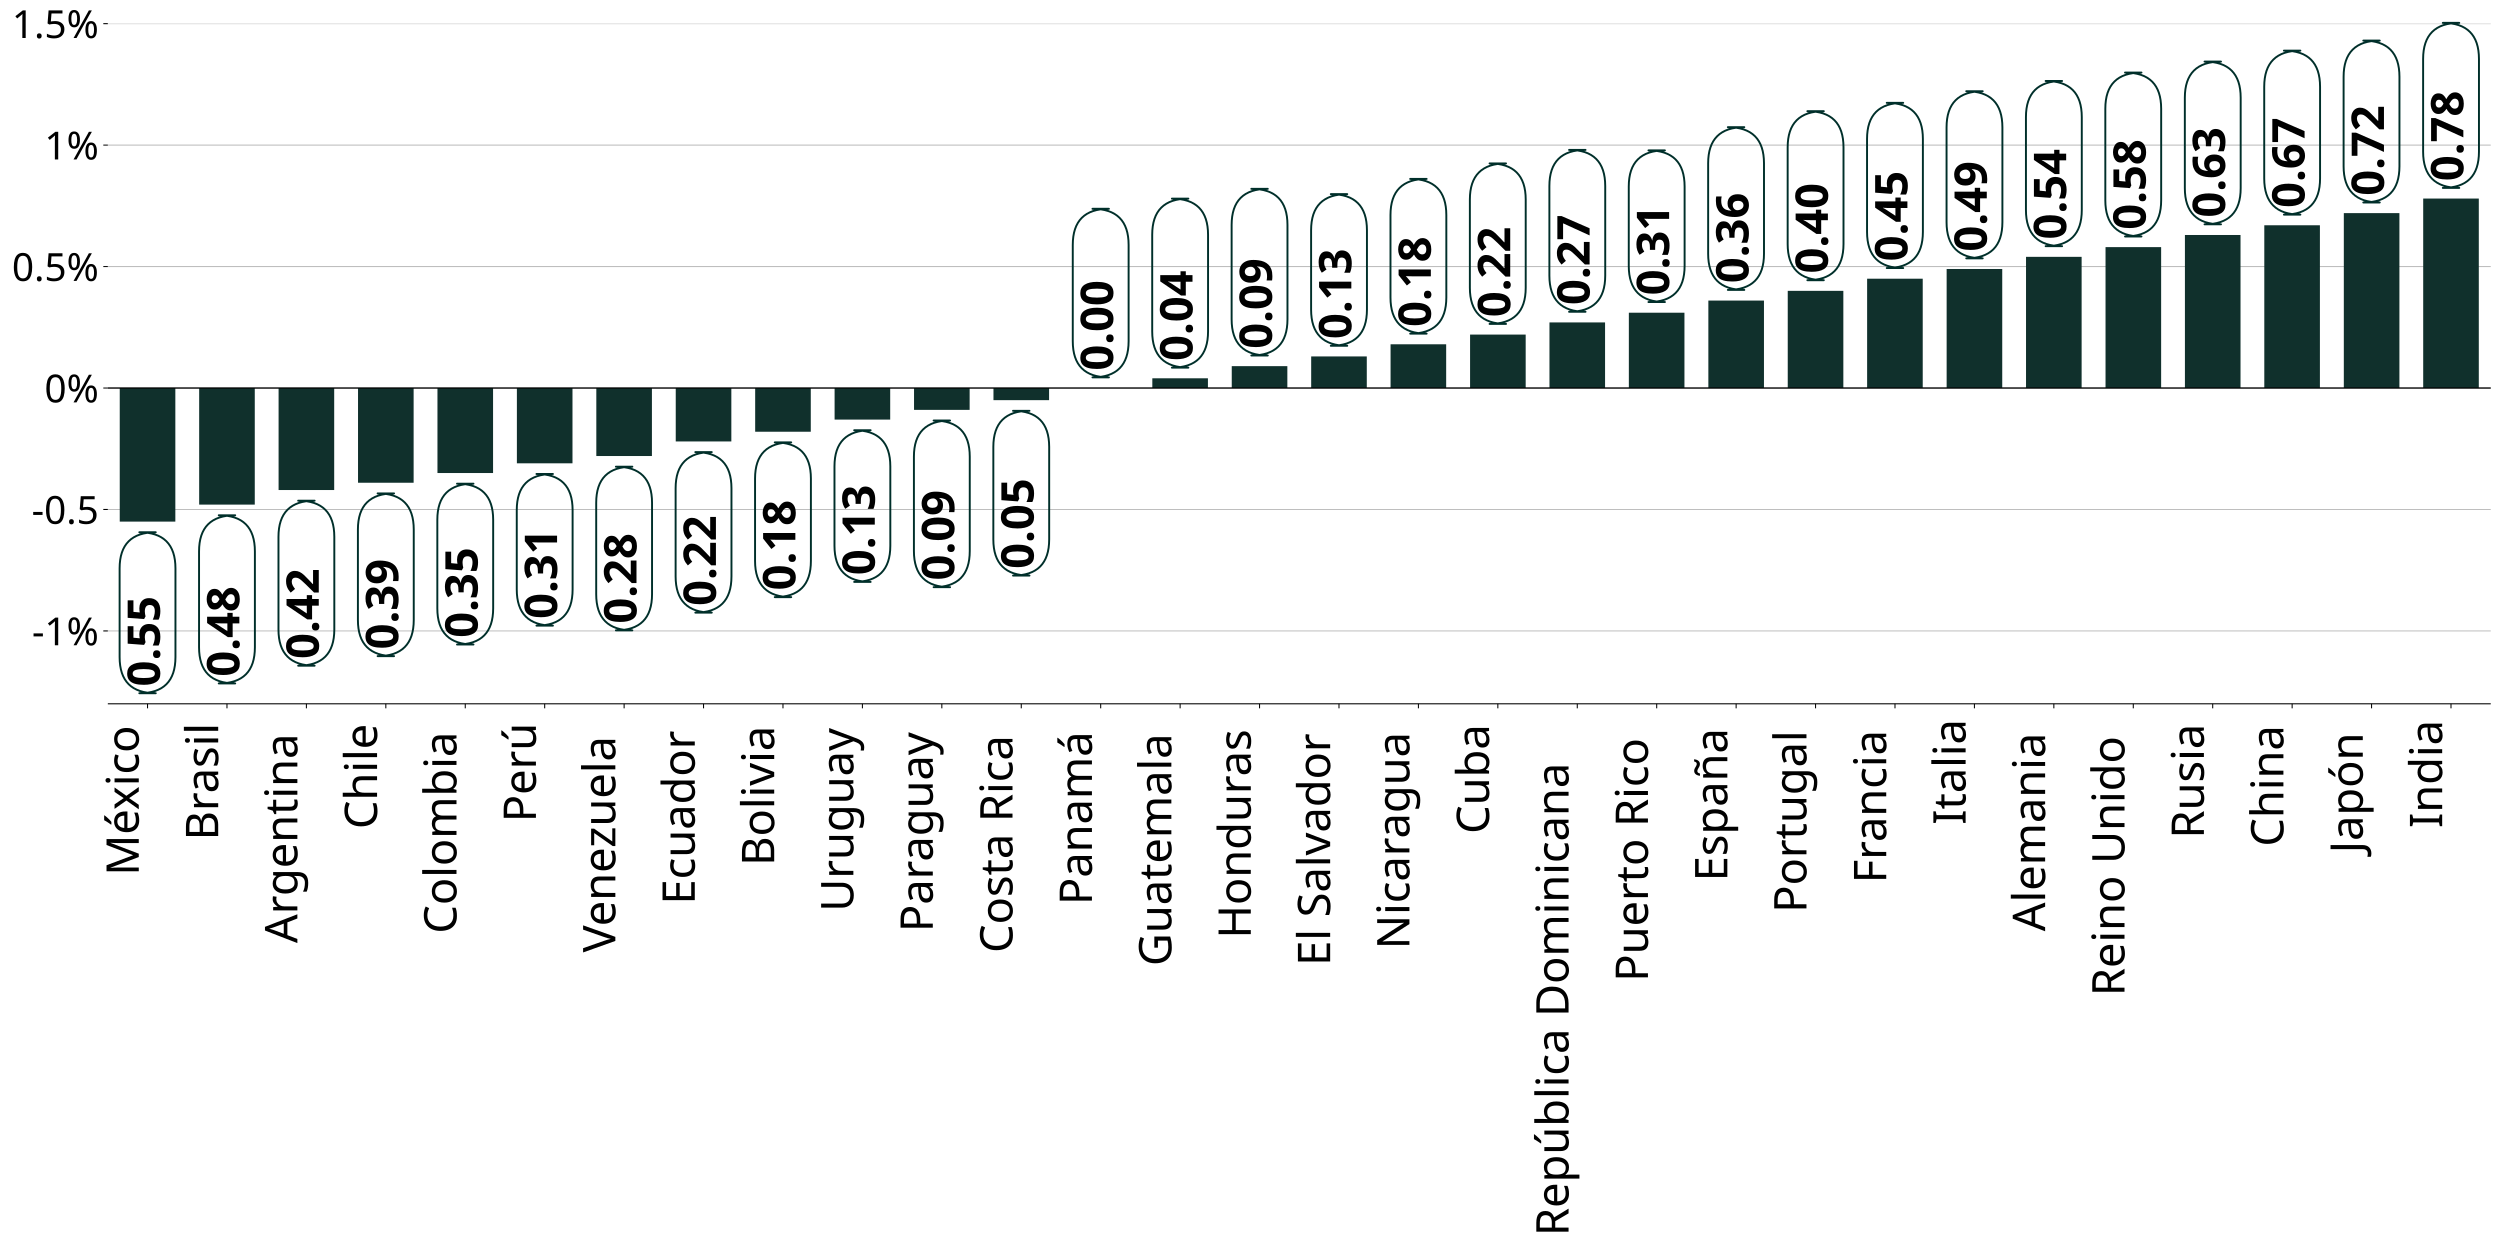
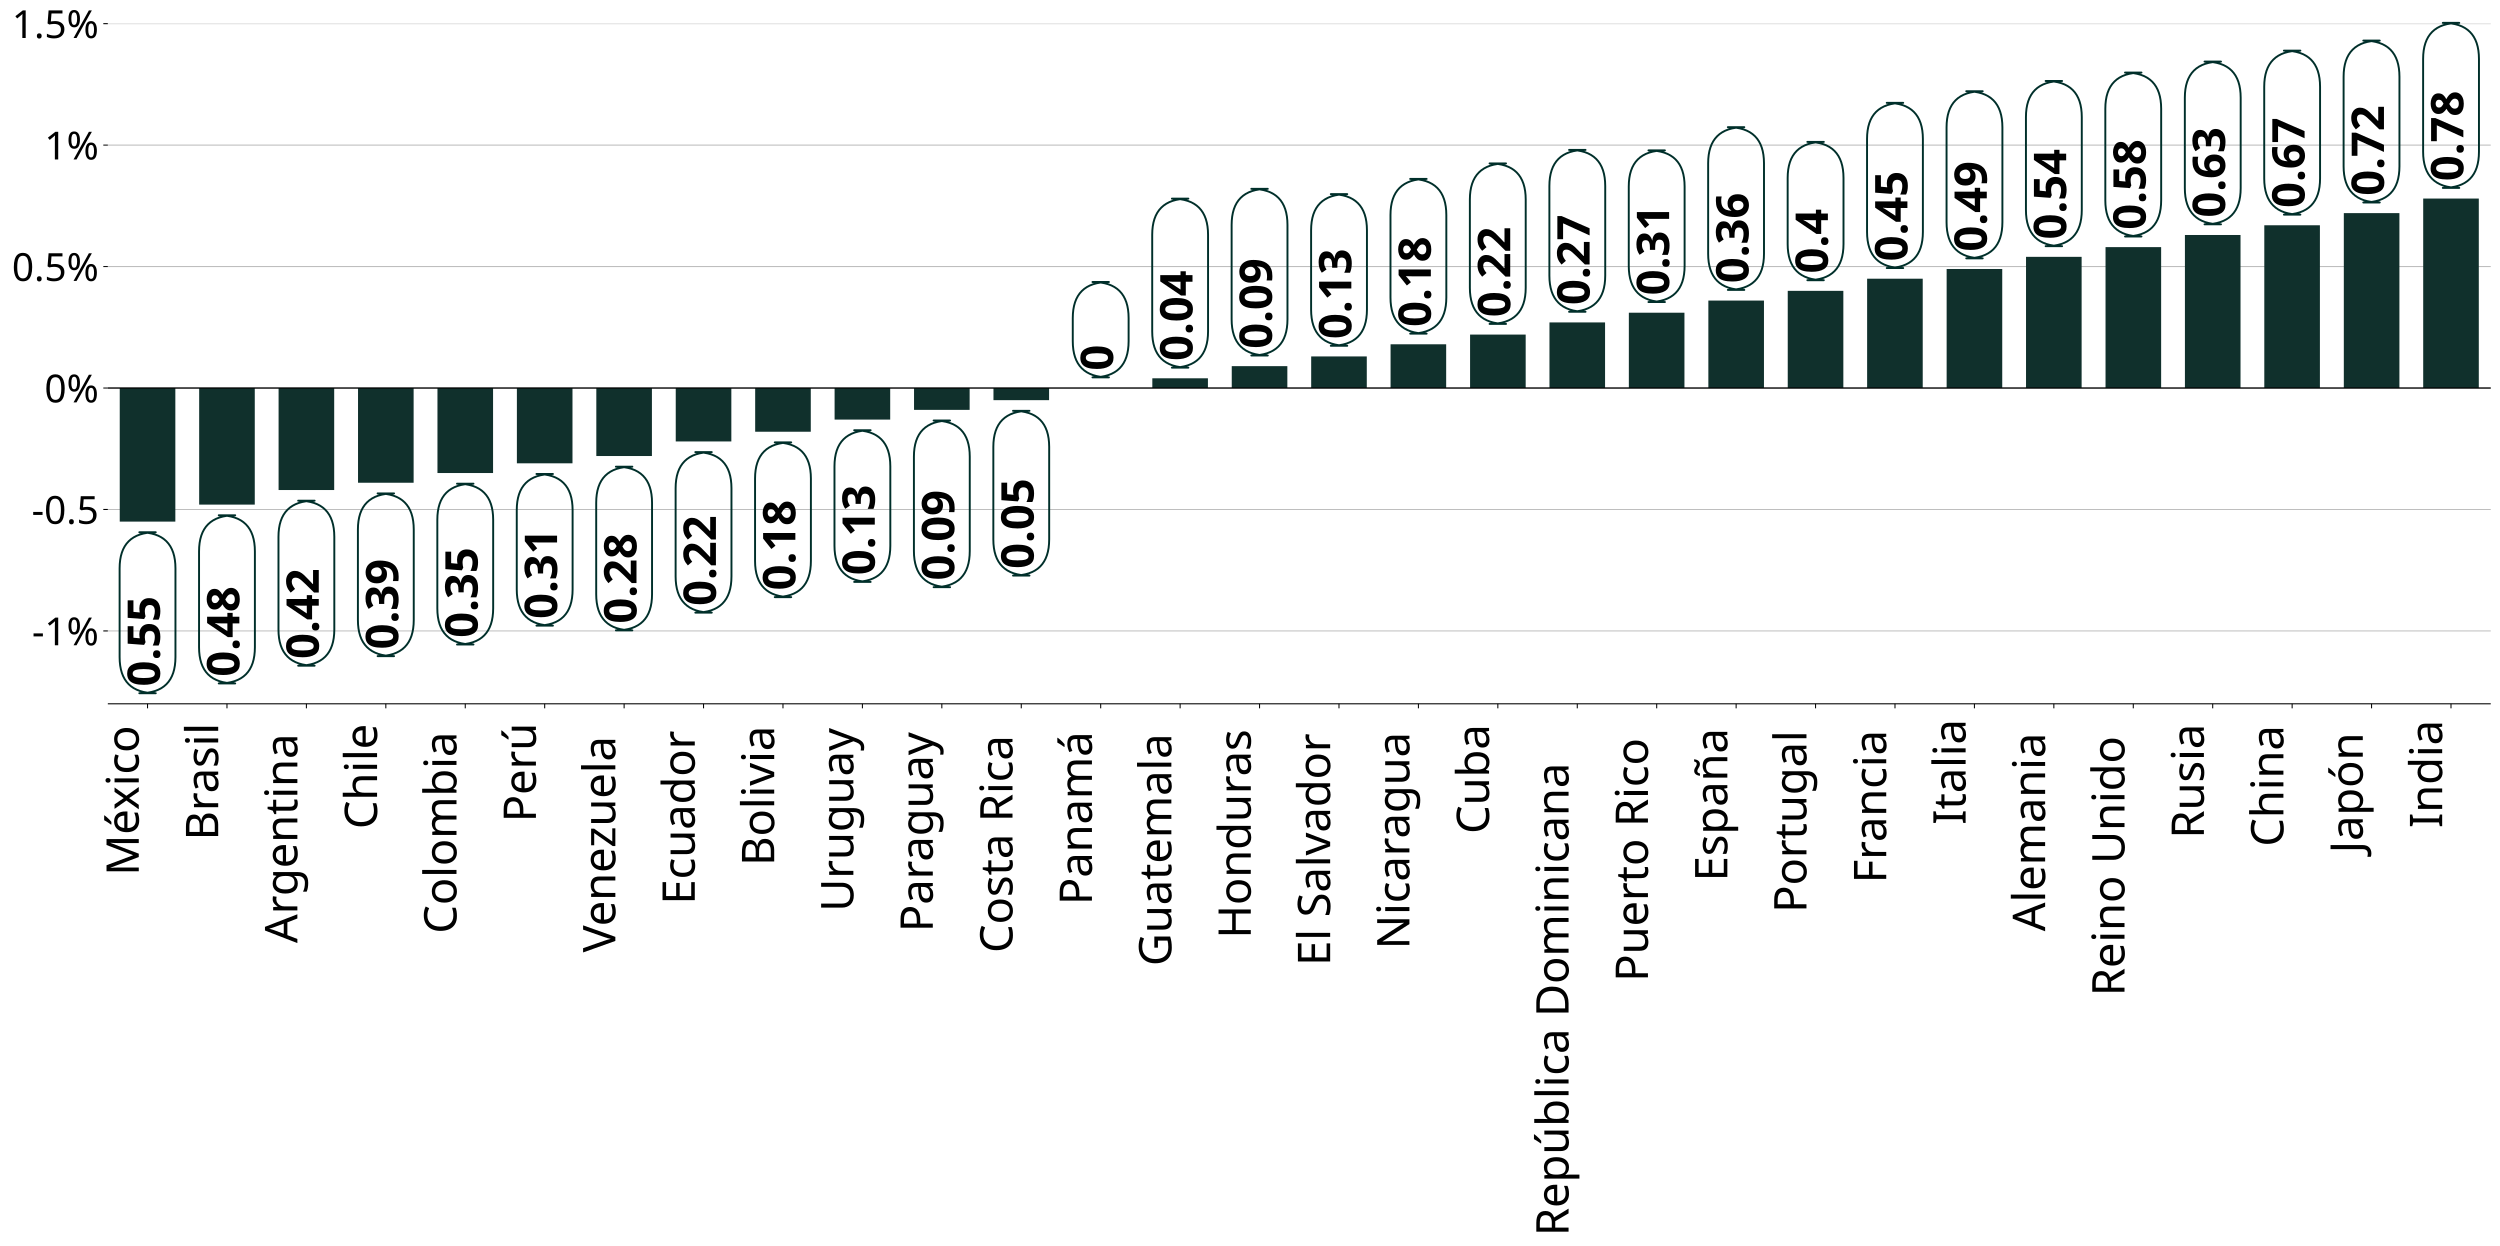
<svg xmlns="http://www.w3.org/2000/svg" xmlns:xlink="http://www.w3.org/1999/xlink" width="1936.8pt" height="964.78pt" version="1.1" viewBox="0 0 1936.8 964.78">
  <defs>
    <style type="text/css">*{stroke-linejoin: round; stroke-linecap: butt}</style>
  </defs>
  <path d="m0 964.78h1936.8v-964.78h-1936.8v964.78z" opacity="0" />
  <path d="m83.533 545.24h1846.1v-526.91h-1846.1v526.91z" opacity="0" />
  <defs>
    <path id="b" d="m0 0v3.5" stroke="#000" stroke-width=".8" />
  </defs>
  <use x="114.301" y="545.24" stroke="#000000" stroke-width=".8" xlink:href="#b" />
  <text transform="translate(107.51 678.38) rotate(-90)" font-family="'Montserrat'" font-size="35px" font-weight="500">México</text>
  <use x="175.836" y="545.24" stroke="#000000" stroke-width=".8" xlink:href="#b" />
  <text transform="translate(169.04 651.08) rotate(-90)" font-family="'Montserrat'" font-size="35px" font-weight="500">Brasil</text>
  <use x="237.372" y="545.24" stroke="#000000" stroke-width=".8" xlink:href="#b" />
  <text transform="translate(230.37 730.64) rotate(-90)" font-family="'Montserrat'" font-size="35px" font-weight="500">Argentina</text>
  <use x="298.908" y="545.24" stroke="#000000" stroke-width=".8" xlink:href="#b" />
  <text transform="translate(292.12 642.33) rotate(-90)" font-family="'Montserrat'" font-size="35px" font-weight="500">Chile</text>
  <use x="360.443" y="545.24" stroke="#000000" stroke-width=".8" xlink:href="#b" />
  <text transform="translate(353.65 723.32) rotate(-90)" font-family="'Montserrat'" font-size="35px" font-weight="500">Colombia</text>
  <use x="421.979" y="545.24" stroke="#000000" stroke-width=".8" xlink:href="#b" />
  <text transform="translate(415.19 636.98) rotate(-90)" font-family="'Montserrat'" font-size="35px" font-weight="500">Perú</text>
  <use x="483.515" y="545.24" stroke="#000000" stroke-width=".8" xlink:href="#b" />
  <text transform="translate(476.72 737.88) rotate(-90)" font-family="'Montserrat'" font-size="35px" font-weight="500">Venezuela</text>
  <use x="545.05" y="545.24" stroke="#000000" stroke-width=".8" xlink:href="#b" />
  <text transform="translate(538.26 700.74) rotate(-90)" font-family="'Montserrat'" font-size="35px" font-weight="500">Ecuador</text>
  <use x="606.586" y="545.24" stroke="#000000" stroke-width=".8" xlink:href="#b" />
  <text transform="translate(599.79 670.76) rotate(-90)" font-family="'Montserrat'" font-size="35px" font-weight="500">Bolivia</text>
  <use x="668.122" y="545.24" stroke="#000000" stroke-width=".8" xlink:href="#b" />
  <text transform="translate(661.12 706.31) rotate(-90)" font-family="'Montserrat'" font-size="35px" font-weight="500">Uruguay</text>
  <use x="729.657" y="545.24" stroke="#000000" stroke-width=".8" xlink:href="#b" />
  <text transform="translate(722.66 722.06) rotate(-90)" font-family="'Montserrat'" font-size="35px" font-weight="500">Paraguay</text>
  <use x="791.193" y="545.24" stroke="#000000" stroke-width=".8" xlink:href="#b" />
  <text transform="translate(784.4 738.27) rotate(-90)" font-family="'Montserrat'" font-size="35px" font-weight="500">Costa Rica</text>
  <use x="852.729" y="545.24" stroke="#000000" stroke-width=".8" xlink:href="#b" />
  <text transform="translate(845.94 701.13) rotate(-90)" font-family="'Montserrat'" font-size="35px" font-weight="500">Panamá</text>
  <use x="914.264" y="545.24" stroke="#000000" stroke-width=".8" xlink:href="#b" />
  <text transform="translate(907.47 748.42) rotate(-90)" font-family="'Montserrat'" font-size="35px" font-weight="500">Guatemala</text>
  <use x="975.8" y="545.24" stroke="#000000" stroke-width=".8" xlink:href="#b" />
  <text transform="translate(969.01 727.1) rotate(-90)" font-family="'Montserrat'" font-size="35px" font-weight="500">Honduras</text>
  <use x="1037.336" y="545.24" stroke="#000000" stroke-width=".8" xlink:href="#b" />
  <text transform="translate(1030.5 748.25) rotate(-90)" font-family="'Montserrat'" font-size="35px" font-weight="500">El Salvador</text>
  <use x="1098.871" y="545.24" stroke="#000000" stroke-width=".8" xlink:href="#b" />
  <text transform="translate(1091.9 735.39) rotate(-90)" font-family="'Montserrat'" font-size="35px" font-weight="500">Nicaragua</text>
  <use x="1160.407" y="545.24" stroke="#000000" stroke-width=".8" xlink:href="#b" />
  <text transform="translate(1153.6 646.04) rotate(-90)" font-family="'Montserrat'" font-size="35px" font-weight="500">Cuba</text>
  <use x="1221.943" y="545.24" stroke="#000000" stroke-width=".8" xlink:href="#b" />
  <text transform="translate(1215.2 957.58) rotate(-90)" font-family="'Montserrat'" font-size="35px" font-weight="500">República Dominicana</text>
  <use x="1283.478" y="545.24" stroke="#000000" stroke-width=".8" xlink:href="#b" />
  <text transform="translate(1276.7 760.53) rotate(-90)" font-family="'Montserrat'" font-size="35px" font-weight="500">Puerto Rico</text>
  <use x="1345.014" y="545.24" stroke="#000000" stroke-width=".8" xlink:href="#b" />
  <text transform="translate(1338.2 682.78) rotate(-90)" font-family="'Montserrat'" font-size="35px" font-weight="500">España</text>
  <use x="1406.55" y="545.24" stroke="#000000" stroke-width=".8" xlink:href="#b" />
  <text transform="translate(1399.5 707.12) rotate(-90)" font-family="'Montserrat'" font-size="35px" font-weight="500">Portugal</text>
  <use x="1468.085" y="545.24" stroke="#000000" stroke-width=".8" xlink:href="#b" />
  <text transform="translate(1461.3 684.26) rotate(-90)" font-family="'Montserrat'" font-size="35px" font-weight="500">Francia</text>
  <use x="1529.621" y="545.24" stroke="#000000" stroke-width=".8" xlink:href="#b" />
  <text transform="translate(1522.8 638.97) rotate(-90)" font-family="'Montserrat'" font-size="35px" font-weight="500">Italia</text>
  <use x="1591.157" y="545.24" stroke="#000000" stroke-width=".8" xlink:href="#b" />
  <text transform="translate(1584.4 721.5) rotate(-90)" font-family="'Montserrat'" font-size="35px" font-weight="500">Alemania</text>
  <use x="1652.692" y="545.24" stroke="#000000" stroke-width=".8" xlink:href="#b" />
  <text transform="translate(1645.9 771.73) rotate(-90)" font-family="'Montserrat'" font-size="35px" font-weight="500">Reino Unido</text>
  <use x="1714.228" y="545.24" stroke="#000000" stroke-width=".8" xlink:href="#b" />
  <text transform="translate(1707.4 649.61) rotate(-90)" font-family="'Montserrat'" font-size="35px" font-weight="500">Rusia</text>
  <use x="1775.764" y="545.24" stroke="#000000" stroke-width=".8" xlink:href="#b" />
  <text transform="translate(1769 655.91) rotate(-90)" font-family="'Montserrat'" font-size="35px" font-weight="500">China</text>
  <use x="1837.299" y="545.24" stroke="#000000" stroke-width=".8" xlink:href="#b" />
  <text transform="translate(1830.5 661.05) rotate(-90)" font-family="'Montserrat'" font-size="35px" font-weight="500">Japón</text>
  <use x="1898.835" y="545.24" stroke="#000000" stroke-width=".8" xlink:href="#b" />
  <text transform="translate(1892 641.49) rotate(-90)" font-family="'Montserrat'" font-size="35px" font-weight="500">India</text>
  <path d="m83.533 488.79h1846.1" clip-path="url(#a)" fill="none" stroke="#b9b9b9" stroke-linecap="square" stroke-width=".75" />
  <defs>
    <path id="c" d="m0 0h-3.5" stroke="#000" stroke-width=".8" />
  </defs>
  <use x="83.533" y="488.786" stroke="#000000" stroke-width=".8" xlink:href="#c" />
  <text transform="rotate(-0 76.533 499.92)" x="76.533" y="499.916" font-family="'Montserrat'" font-size="30px" font-weight="500" text-anchor="end">-1%</text>
  <path d="m83.533 394.69h1846.1" clip-path="url(#a)" fill="none" stroke="#b9b9b9" stroke-linecap="square" stroke-width=".75" />
  <use x="83.533" y="394.695" stroke="#000000" stroke-width=".8" xlink:href="#c" />
  <text transform="rotate(-0 76.533 405.83)" x="76.533" y="405.825" font-family="'Montserrat'" font-size="30px" font-weight="500" text-anchor="end">-0.5</text>
  <path d="m83.533 300.6h1846.1" clip-path="url(#a)" fill="none" stroke="#b9b9b9" stroke-linecap="square" stroke-width=".75" />
  <use x="83.533" y="300.604" stroke="#000000" stroke-width=".8" xlink:href="#c" />
  <text transform="rotate(-0 76.533 311.73)" x="76.533" y="311.734" font-family="'Montserrat'" font-size="30px" font-weight="500" text-anchor="end">0%</text>
  <path d="m83.533 206.51h1846.1" clip-path="url(#a)" fill="none" stroke="#b9b9b9" stroke-linecap="square" stroke-width=".75" />
  <use x="83.533" y="206.513" stroke="#000000" stroke-width=".8" xlink:href="#c" />
  <text transform="rotate(-0 76.533 217.64)" x="76.533" y="217.643" font-family="'Montserrat'" font-size="30px" font-weight="500" text-anchor="end">0.5%</text>
  <path d="m83.533 112.42h1846.1" clip-path="url(#a)" fill="none" stroke="#b9b9b9" stroke-linecap="square" stroke-width=".75" />
  <use x="83.533" y="112.422" stroke="#000000" stroke-width=".8" xlink:href="#c" />
  <text transform="rotate(-0 76.533 123.55)" x="76.533" y="123.552" font-family="'Montserrat'" font-size="30px" font-weight="500" text-anchor="end">1%</text>
  <path d="m83.533 18.33h1846.1" clip-path="url(#a)" fill="none" stroke="#b9b9b9" stroke-linecap="square" stroke-width=".75" />
  <use x="83.533" y="18.33" stroke="#000000" stroke-width=".8" xlink:href="#c" />
  <text transform="rotate(-0 76.533 29.461)" x="76.533" y="29.461" font-family="'Montserrat'" font-size="30px" font-weight="500" text-anchor="end">1.5%</text>
  <path d="m92.763 300.6h43.075v103.5h-43.075z" clip-path="url(#a)" fill="#10302c" />
  <path d="m154.3 300.6h43.075v90.327h-43.075z" clip-path="url(#a)" fill="#10302c" />
  <path d="m215.83 300.6h43.075v79.036h-43.075z" clip-path="url(#a)" fill="#10302c" />
  <path d="m277.37 300.6h43.075v73.391h-43.075z" clip-path="url(#a)" fill="#10302c" />
  <path d="m338.91 300.6h43.075v65.864h-43.075z" clip-path="url(#a)" fill="#10302c" />
  <path d="m400.44 300.6h43.075v58.336h-43.075z" clip-path="url(#a)" fill="#10302c" />
  <path d="m461.98 300.6h43.075v52.691h-43.075z" clip-path="url(#a)" fill="#10302c" />
  <path d="m523.51 300.6h43.075v41.4h-43.075z" clip-path="url(#a)" fill="#10302c" />
  <path d="m585.05 300.6h43.075v33.873h-43.075z" clip-path="url(#a)" fill="#10302c" />
  <path d="m646.58 300.6h43.075v24.464h-43.075z" clip-path="url(#a)" fill="#10302c" />
  <path d="m708.12 300.6h43.075v16.936h-43.075z" clip-path="url(#a)" fill="#10302c" />
  <path d="m769.66 300.6h43.075v9.409h-43.075z" clip-path="url(#a)" fill="#10302c" />
  <path d="m892.73 300.6h43.075v-7.527h-43.075z" clip-path="url(#a)" fill="#10302c" />
  <path d="m954.26 300.6h43.075v-16.936h-43.075z" clip-path="url(#a)" fill="#10302c" />
  <path d="m1015.8 300.6h43.075v-24.464h-43.075z" clip-path="url(#a)" fill="#10302c" />
  <path d="m1077.3 300.6h43.075v-33.873h-43.075z" clip-path="url(#a)" fill="#10302c" />
  <path d="m1138.9 300.6h43.075v-41.4h-43.075z" clip-path="url(#a)" fill="#10302c" />
  <path d="m1200.4 300.6h43.075v-50.809h-43.075z" clip-path="url(#a)" fill="#10302c" />
  <path d="m1261.9 300.6h43.075v-58.336h-43.075z" clip-path="url(#a)" fill="#10302c" />
  <path d="m1323.5 300.6h43.075v-67.746h-43.075z" clip-path="url(#a)" fill="#10302c" />
  <path d="m1385 300.6h43.075v-75.273h-43.075z" clip-path="url(#a)" fill="#10302c" />
  <path d="m1446.5 300.6h43.075v-84.682h-43.075z" clip-path="url(#a)" fill="#10302c" />
  <path d="m1508.1 300.6h43.075v-92.209h-43.075z" clip-path="url(#a)" fill="#10302c" />
  <path d="m1569.6 300.6h43.075v-101.62h-43.075z" clip-path="url(#a)" fill="#10302c" />
  <path d="m1631.2 300.6h43.075v-109.15h-43.075z" clip-path="url(#a)" fill="#10302c" />
  <path d="m1692.7 300.6h43.075v-118.55h-43.075z" clip-path="url(#a)" fill="#10302c" />
  <path d="m1754.2 300.6h43.075v-126.08h-43.075z" clip-path="url(#a)" fill="#10302c" />
  <path d="m1815.8 300.6h43.075v-135.49h-43.075z" clip-path="url(#a)" fill="#10302c" />
  <path d="m1877.3 300.6h43.075v-146.78h-43.075z" clip-path="url(#a)" fill="#10302c" />
  <path d="m83.533 300.6h1846.1" clip-path="url(#a)" fill="none" stroke="#000" stroke-linecap="square" />
  <path d="m83.533 545.24h1846.1" fill="none" stroke="#000" stroke-linecap="square" stroke-width=".8" />
  <path d="m135.93 509.06v-68.704q0-28-28-28h12.737q-28 0-28 28v68.704q0 28 28 28h-12.737q28 0 28-28z" fill="none" stroke="#002f2a" stroke-width="1.5" />
  <text transform="translate(123.89 531.81) rotate(-90)" font-family="'Montserrat'" font-size="35px" font-weight="700">0.55  </text>
  <path d="m197.47 501.46v-74.271q0-28-28-28h12.737q-28 0-28 28v74.271q0 28 28 28h-12.737q28 0 28-28z" fill="none" stroke="#002f2a" stroke-width="1.5" />
  <text transform="translate(185.43 524.21) rotate(-90)" font-family="'Montserrat'" font-size="35px" font-weight="700">0.48  </text>
  <path d="m259 487.72v-71.821q0-28-28-28h12.737q-28 0-28 28v71.821q0 28 28 28h-12.737q28 0 28-28z" fill="none" stroke="#002f2a" stroke-width="1.5" />
  <text transform="translate(246.96 510.47) rotate(-90)" font-family="'Montserrat'" font-size="35px" font-weight="700">0.42  </text>
  <path d="m320.54 480.32v-70.071q0-28-28-28h12.737q-28 0-28 28v70.071q0 28 28 28h-12.737q28 0 28-28z" fill="none" stroke="#002f2a" stroke-width="1.5" />
  <text transform="translate(308.5 503.07) rotate(-90)" font-family="'Montserrat'" font-size="35px" font-weight="700">0.39  </text>
  <path d="m382.07 471.32v-68.6q0-28-28-28h12.737q-28 0-28 28v68.6q0 28 28 28h-12.737q28 0 28-28z" fill="none" stroke="#002f2a" stroke-width="1.5" />
  <text transform="translate(370.03 494.07) rotate(-90)" font-family="'Montserrat'" font-size="35px" font-weight="700">0.35  </text>
  <path d="m443.61 456.69v-61.496q0-28-28-28h12.737q-28 0-28 28v61.496q0 28 28 28h-12.737q28 0 28-28z" fill="none" stroke="#002f2a" stroke-width="1.5" />
  <text transform="translate(431.57 479.44) rotate(-90)" font-family="'Montserrat'" font-size="35px" font-weight="700">0.31  </text>
  <path d="m505.15 460.35v-70.804q0-28-28-28h12.737q-28 0-28 28v70.804q0 28 28 28h-12.737q28 0 28-28z" fill="none" stroke="#002f2a" stroke-width="1.5" />
  <text transform="translate(493.1 483.1) rotate(-90)" font-family="'Montserrat'" font-size="35px" font-weight="700">0.28  </text>
  <path d="m566.68 446.61v-68.354q0-28-28-28h12.737q-28 0-28 28v68.354q0 28 28 28h-12.737q28 0 28-28z" fill="none" stroke="#002f2a" stroke-width="1.5" />
  <text transform="translate(554.64 469.36) rotate(-90)" font-family="'Montserrat'" font-size="35px" font-weight="700">0.22  </text>
  <path d="m628.22 434.61v-63.875q0-28-28-28h12.737q-28 0-28 28v63.875q0 28 28 28h-12.737q28 0 28-28z" fill="none" stroke="#002f2a" stroke-width="1.5" />
  <text transform="translate(616.18 457.36) rotate(-90)" font-family="'Montserrat'" font-size="35px" font-weight="700">0.18  </text>
  <path d="m689.75 422.82v-61.496q0-28-28-28h12.737q-28 0-28 28v61.496q0 28 28 28h-12.737q28 0 28-28z" fill="none" stroke="#002f2a" stroke-width="1.5" />
  <text transform="translate(677.71 445.57) rotate(-90)" font-family="'Montserrat'" font-size="35px" font-weight="700">0.13  </text>
  <path d="m751.29 426.91v-73.117q0-28-28-28h12.737q-28 0-28 28v73.117q0 28 28 28h-12.737q28 0 28-28z" fill="none" stroke="#002f2a" stroke-width="1.5" />
  <text transform="translate(739.25 449.66) rotate(-90)" font-family="'Montserrat'" font-size="35px" font-weight="700">0.09  </text>
  <path d="m812.82 417.91v-71.646q0-28-28-28h12.737q-28 0-28 28v71.646q0 28 28 28h-12.737q28 0 28-28z" fill="none" stroke="#002f2a" stroke-width="1.5" />
  <text transform="translate(800.78 440.66) rotate(-90)" font-family="'Montserrat'" font-size="35px" font-weight="700">0.05  </text>
-   <path d="m874.36 264.35v-74.588q0-28-28-28h12.737q-28 0-28 28v74.588q0 28 28 28h-12.737q28 0 28-28z" fill="none" stroke="#002f2a" stroke-width="1.5" />
-   <text transform="translate(862.32 287.1) rotate(-90)" font-family="'Montserrat'" font-size="35px" font-weight="700">0.00  </text>
+   <path d="m874.36 264.35v-17.883q0-28-28-28h12.737q-28 0-28 28v17.883q0 28 28 28h-12.737q28 0 28-28z" fill="none" stroke="#002f2a" stroke-width="1.5" />
+   <text transform="translate(862.32 287.1) rotate(-90)" font-family="'Montserrat'" font-size="35px" font-weight="700">0  </text>
  <path d="m935.9 256.82v-74.938q0-28-28-28h12.737q-28 0-28 28v74.938q0 28 28 28h-12.737q28 0 28-28z" fill="none" stroke="#002f2a" stroke-width="1.5" />
  <text transform="translate(923.85 279.57) rotate(-90)" font-family="'Montserrat'" font-size="35px" font-weight="700">0.04  </text>
  <path d="m997.43 247.41v-73.117q0-28-28-28h12.737q-28 0-28 28v73.117q0 28 28 28h-12.737q28 0 28-28z" fill="none" stroke="#002f2a" stroke-width="1.5" />
  <text transform="translate(985.39 270.16) rotate(-90)" font-family="'Montserrat'" font-size="35px" font-weight="700">0.09  </text>
  <path d="m1059 239.89v-61.496q0-28-28-28h12.737q-28 0-28 28v61.496q0 28 28 28h-12.737q28 0 28-28z" fill="none" stroke="#002f2a" stroke-width="1.5" />
  <text transform="translate(1046.9 262.64) rotate(-90)" font-family="'Montserrat'" font-size="35px" font-weight="700">0.13  </text>
  <path d="m1120.5 230.48v-63.875q0-28-28-28h12.737q-28 0-28 28v63.875q0 28 28 28h-12.737q28 0 28-28z" fill="none" stroke="#002f2a" stroke-width="1.5" />
  <text transform="translate(1108.5 253.23) rotate(-90)" font-family="'Montserrat'" font-size="35px" font-weight="700">0.18  </text>
  <path d="m1182 222.95v-68.354q0-28-28-28h12.737q-28 0-28 28v68.354q0 28 28 28h-12.737q28 0 28-28z" fill="none" stroke="#002f2a" stroke-width="1.5" />
  <text transform="translate(1170 245.7) rotate(-90)" font-family="'Montserrat'" font-size="35px" font-weight="700">0.22  </text>
  <path d="m1243.6 213.54v-69.404q0-28-28-28h12.737q-28 0-28 28v69.404q0 28 28 28h-12.737q28 0 28-28z" fill="none" stroke="#002f2a" stroke-width="1.5" />
  <text transform="translate(1231.5 236.29) rotate(-90)" font-family="'Montserrat'" font-size="35px" font-weight="700">0.27  </text>
  <path d="m1305.1 206.01v-61.496q0-28-28-28h12.737q-28 0-28 28v61.496q0 28 28 28h-12.737q28 0 28-28z" fill="none" stroke="#002f2a" stroke-width="1.5" />
  <text transform="translate(1293.1 228.76) rotate(-90)" font-family="'Montserrat'" font-size="35px" font-weight="700">0.31  </text>
  <path d="m1366.6 196.6v-70.071q0-28-28-28h12.737q-28 0-28 28v70.071q0 28 28 28h-12.737q28 0 28-28z" fill="none" stroke="#002f2a" stroke-width="1.5" />
  <text transform="translate(1354.6 219.35) rotate(-90)" font-family="'Montserrat'" font-size="35px" font-weight="700">0.36  </text>
-   <path d="m1428.2 189.08v-74.938q0-28-28-28h12.737q-28 0-28 28v74.938q0 28 28 28h-12.737q28 0 28-28z" fill="none" stroke="#002f2a" stroke-width="1.5" />
-   <text transform="translate(1416.1 211.83) rotate(-90)" font-family="'Montserrat'" font-size="35px" font-weight="700">0.40  </text>
+   <path d="m1428.2 189.08v-51.171q0-28-28-28h12.737q-28 0-28 28v51.171q0 28 28 28h-12.737q28 0 28-28z" fill="none" stroke="#002f2a" stroke-width="1.5" />
+   <text transform="translate(1416.1 211.83) rotate(-90)" font-family="'Montserrat'" font-size="35px" font-weight="700">0.4  </text>
  <path d="m1489.7 179.67v-71.996q0-28-28-28h12.737q-28 0-28 28v71.996q0 28 28 28h-12.737q28 0 28-28z" fill="none" stroke="#002f2a" stroke-width="1.5" />
  <text transform="translate(1477.7 202.42) rotate(-90)" font-family="'Montserrat'" font-size="35px" font-weight="700">0.45  </text>
  <path d="m1551.3 172.14v-73.467q0-28-28-28h12.737q-28 0-28 28v73.467q0 28 28 28h-12.737q28 0 28-28z" fill="none" stroke="#002f2a" stroke-width="1.5" />
  <text transform="translate(1539.2 194.89) rotate(-90)" font-family="'Montserrat'" font-size="35px" font-weight="700">0.49  </text>
  <path d="m1612.8 162.73v-71.996q0-28-28-28h12.737q-28 0-28 28v71.996q0 28 28 28h-12.737q28 0 28-28z" fill="none" stroke="#002f2a" stroke-width="1.5" />
  <text transform="translate(1600.7 185.48) rotate(-90)" font-family="'Montserrat'" font-size="35px" font-weight="700">0.54  </text>
  <path d="m1674.3 155.2v-70.979q0-28-28-28h12.737q-28 0-28 28v70.979q0 28 28 28h-12.737q28 0 28-28z" fill="none" stroke="#002f2a" stroke-width="1.5" />
  <text transform="translate(1662.3 177.95) rotate(-90)" font-family="'Montserrat'" font-size="35px" font-weight="700">0.58  </text>
  <path d="m1735.9 145.79v-70.071q0-28-28-28h12.737q-28 0-28 28v70.071q0 28 28 28h-12.737q28 0 28-28z" fill="none" stroke="#002f2a" stroke-width="1.5" />
  <text transform="translate(1723.8 168.54) rotate(-90)" font-family="'Montserrat'" font-size="35px" font-weight="700">0.63  </text>
  <path d="m1797.4 138.27v-71.05q0-28-28-28h12.737q-28 0-28 28v71.05q0 28 28 28h-12.737q28 0 28-28z" fill="none" stroke="#002f2a" stroke-width="1.5" />
  <text transform="translate(1785.4 161.02) rotate(-90)" font-family="'Montserrat'" font-size="35px" font-weight="700">0.67  </text>
  <path d="m1858.9 128.86v-69.404q0-28-28-28h12.737q-28 0-28 28v69.404q0 28 28 28h-12.737q28 0 28-28z" fill="none" stroke="#002f2a" stroke-width="1.5" />
  <text transform="translate(1846.9 151.61) rotate(-90)" font-family="'Montserrat'" font-size="35px" font-weight="700">0.72  </text>
  <path d="m1920.5 117.57v-71.854q0-28-28-28h12.737q-28 0-28 28v71.854q0 28 28 28h-12.737q28 0 28-28z" fill="none" stroke="#002f2a" stroke-width="1.5" />
  <text transform="translate(1908.4 140.32) rotate(-90)" font-family="'Montserrat'" font-size="35px" font-weight="700">0.78  </text>
  <defs>
    <clipPath id="a">
      <rect x="83.533" y="18.33" width="1846.1" height="526.91" />
    </clipPath>
  </defs>
</svg>
